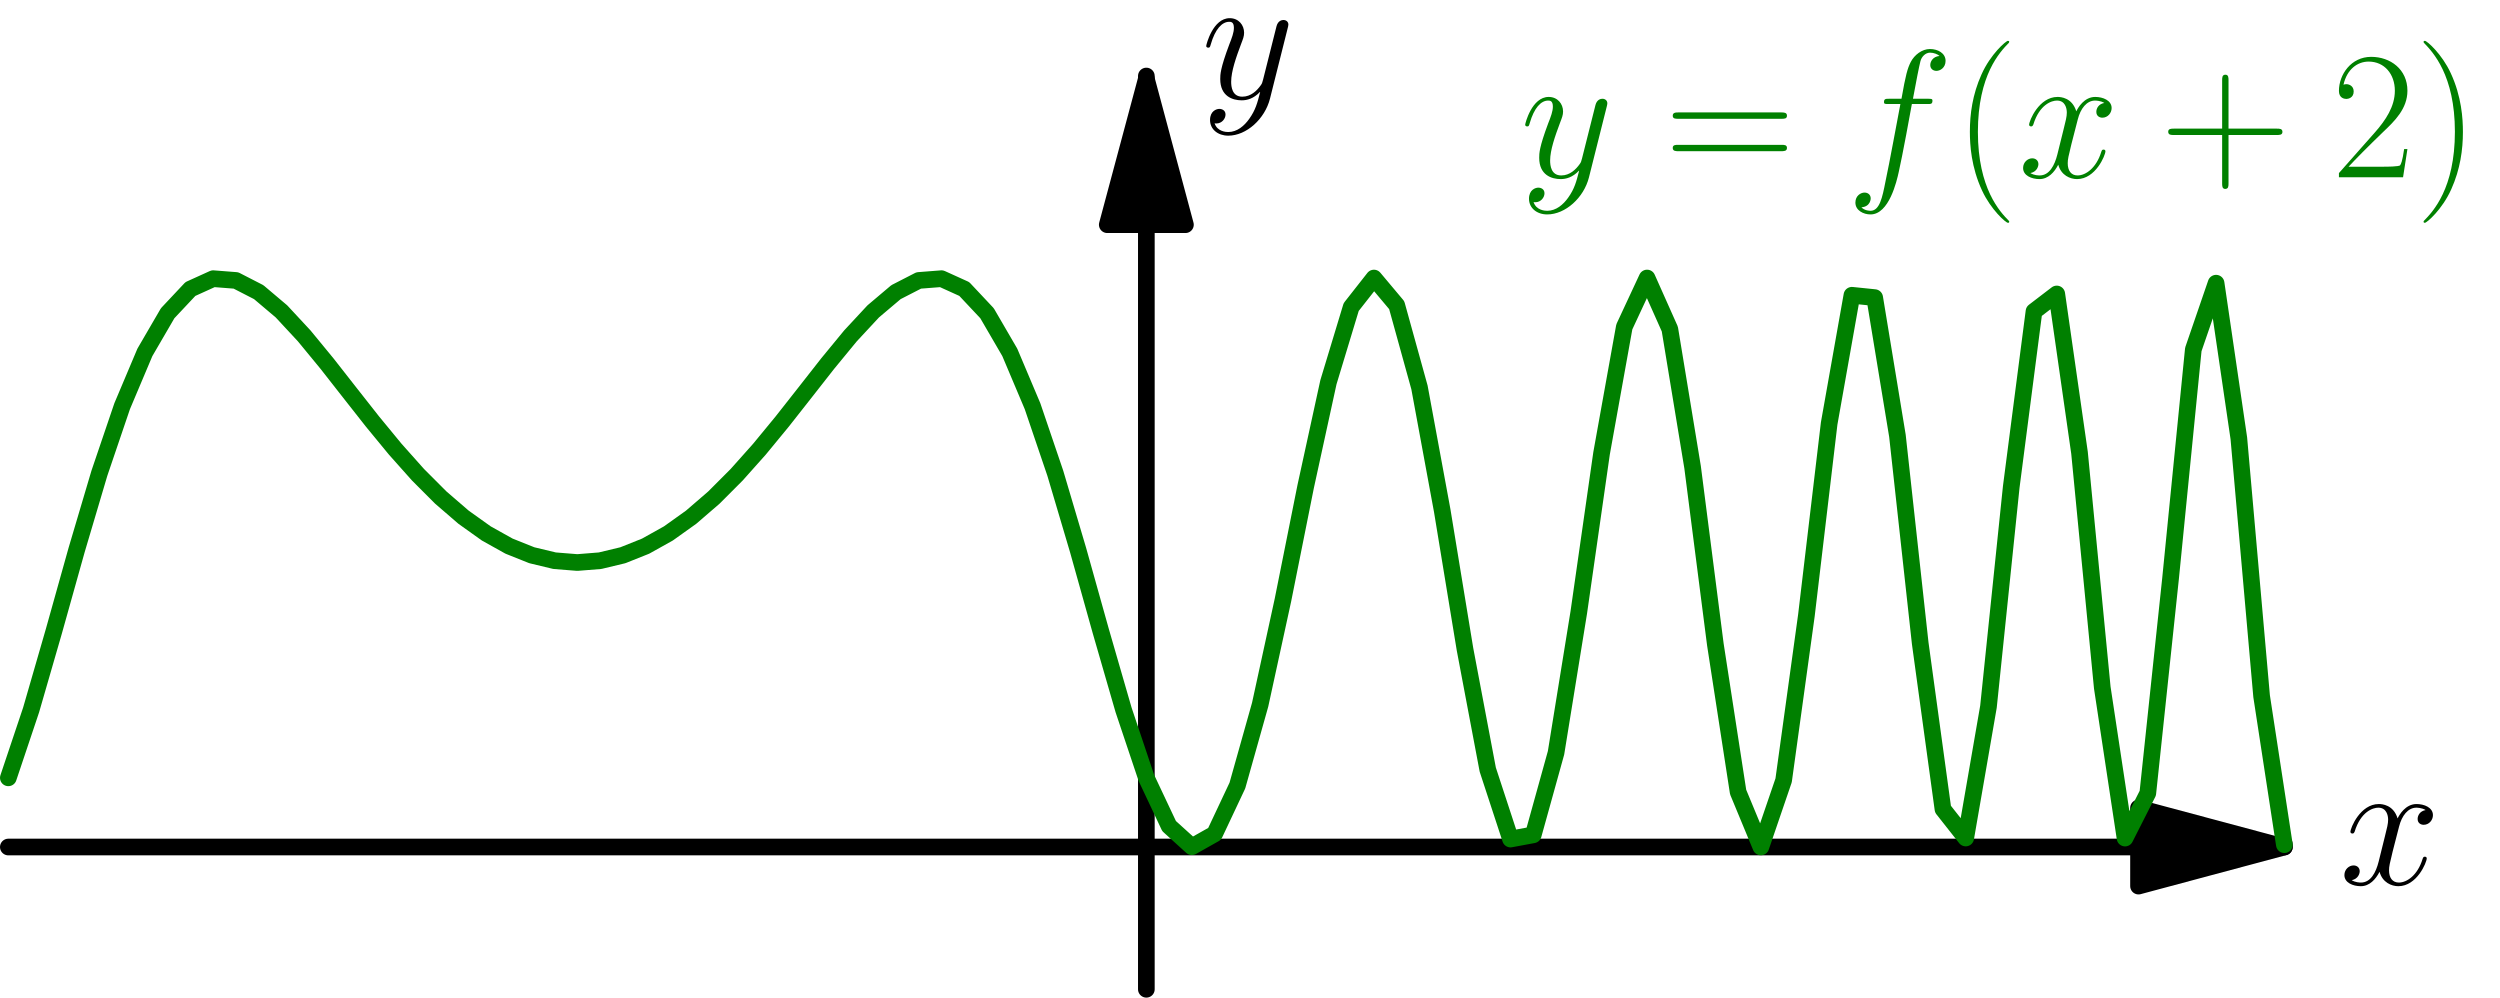
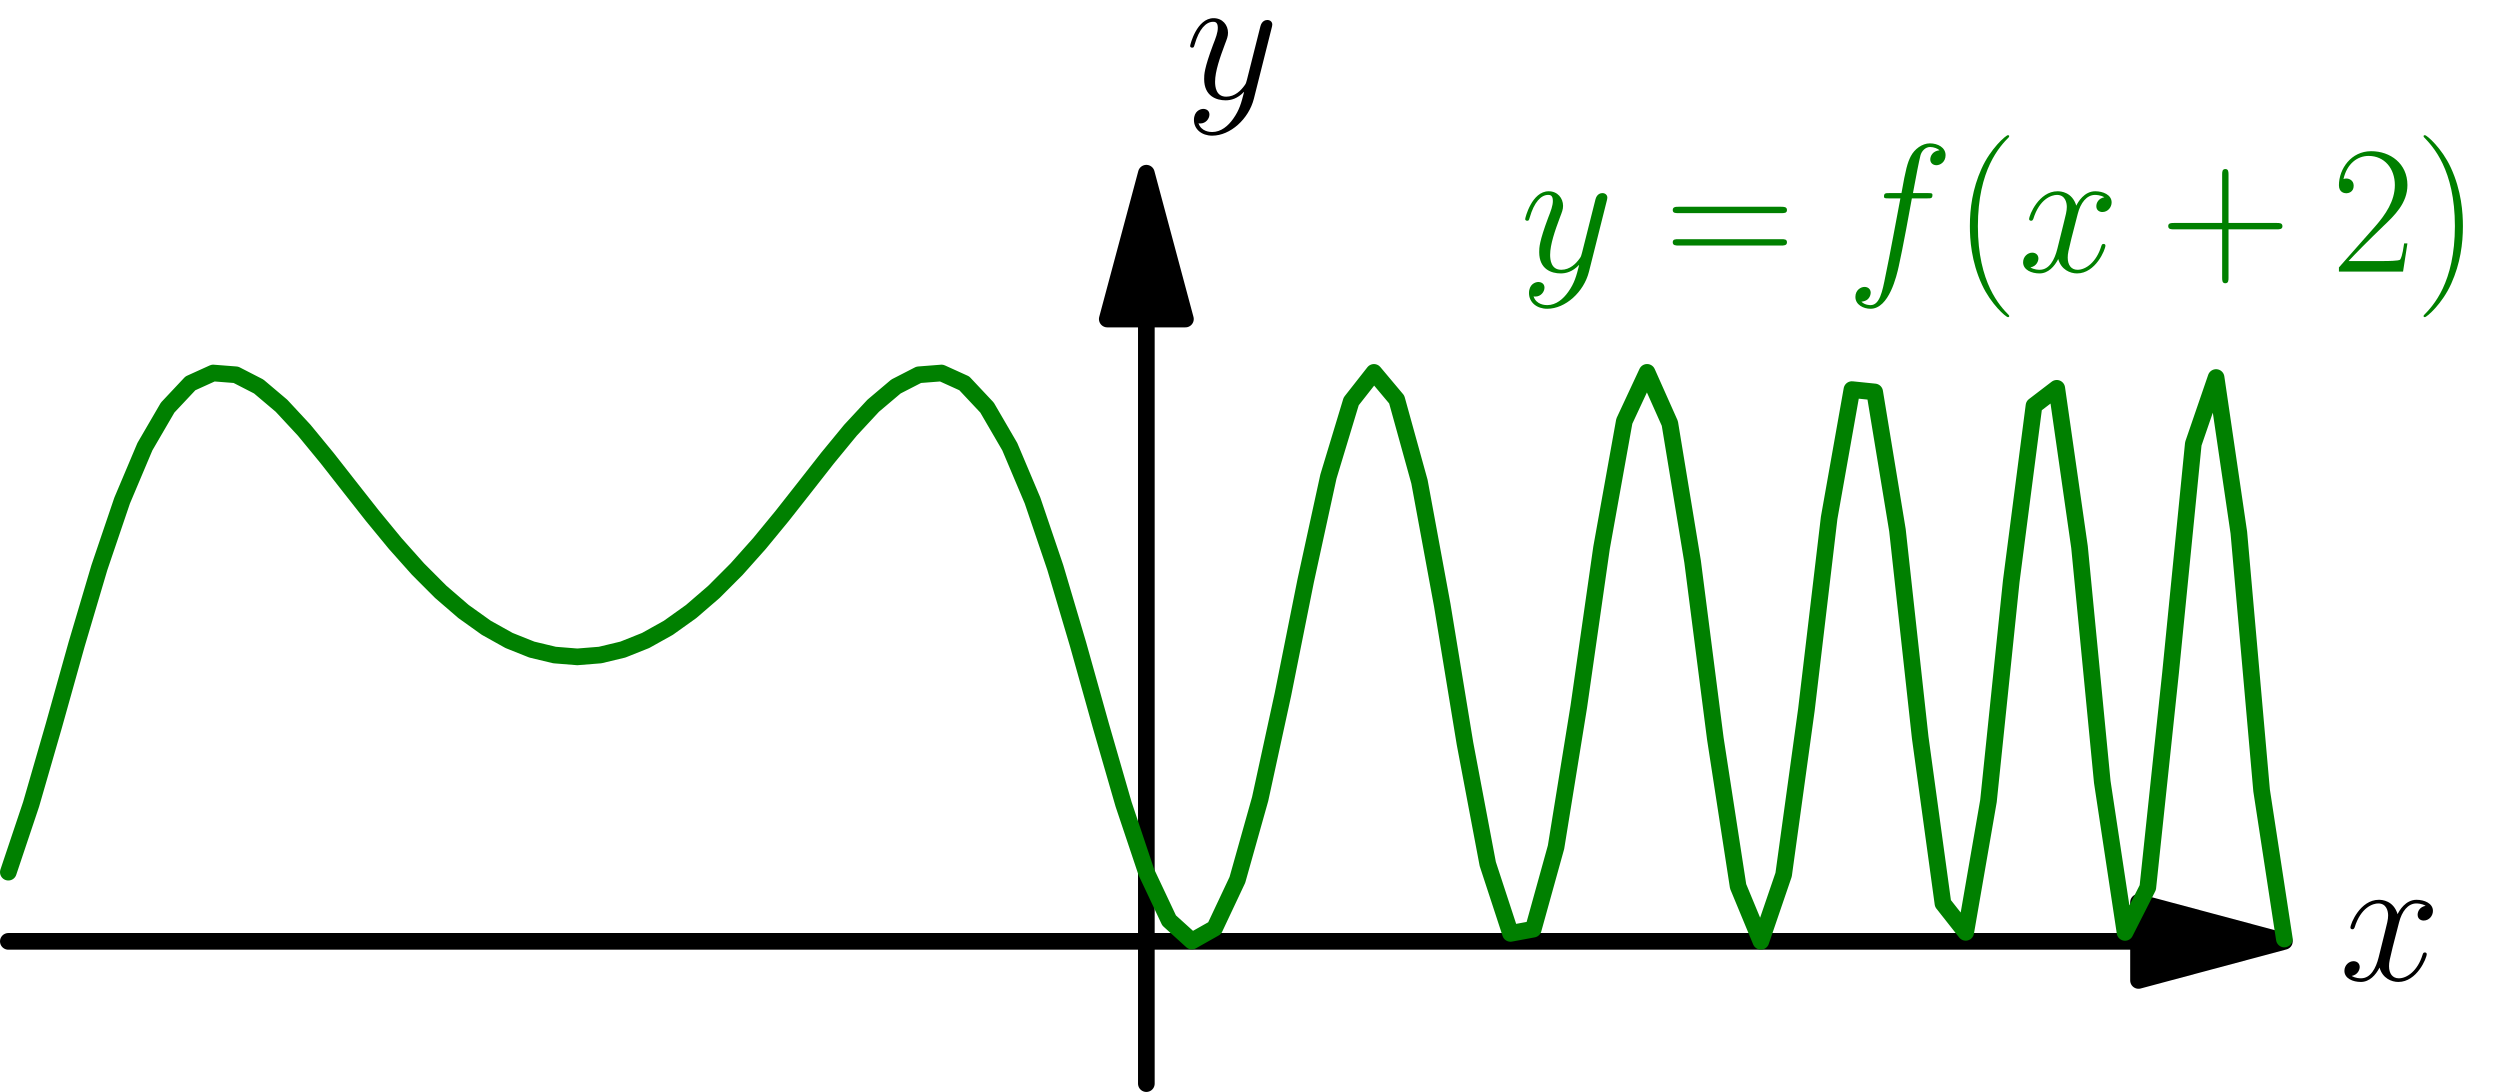
- <svg xmlns="http://www.w3.org/2000/svg" xmlns:xlink="http://www.w3.org/1999/xlink" height="135.737pt" version="1.1" viewBox="56.409 53.858 340.158 135.737" width="340.158pt">
+ <svg xmlns="http://www.w3.org/2000/svg" xmlns:xlink="http://www.w3.org/1999/xlink" height="148.573pt" version="1.1" viewBox="56.409 53.858 340.158 148.573" width="340.158pt">
  <defs>
    <path d="M11.097 -10.002C11.594 -10.002 11.793 -10.002 11.793 -10.475C11.793 -10.723 11.594 -10.723 11.146 -10.723H9.131C9.604 -13.286 9.952 -15.052 10.151 -15.849C10.3 -16.446 10.823 -17.018 11.47 -17.018C11.992 -17.018 12.515 -16.794 12.763 -16.57C11.793 -16.471 11.495 -15.749 11.495 -15.326C11.495 -14.829 11.868 -14.53 12.341 -14.53C12.838 -14.53 13.585 -14.953 13.585 -15.898C13.585 -16.943 12.54 -17.515 11.445 -17.515C10.375 -17.515 9.33 -16.719 8.832 -15.749C8.385 -14.878 8.136 -13.983 7.564 -10.723H5.897C5.424 -10.723 5.175 -10.723 5.175 -10.275C5.175 -10.002 5.324 -10.002 5.822 -10.002H7.414C6.966 -7.688 5.946 -2.065 5.374 0.597C4.951 2.762 4.578 4.578 3.334 4.578C3.259 4.578 2.538 4.578 2.09 4.105C3.359 4.006 3.359 2.911 3.359 2.886C3.359 2.388 2.986 2.09 2.513 2.09C2.015 2.09 1.269 2.513 1.269 3.458C1.269 4.528 2.364 5.076 3.334 5.076C5.872 5.076 6.917 0.522 7.19 -0.722C7.638 -2.637 8.857 -9.255 8.982 -10.002H11.097Z" id="g0-102" />
    <path d="M11.793 -10.151C10.997 -10.002 10.698 -9.405 10.698 -8.932C10.698 -8.335 11.171 -8.136 11.519 -8.136C12.266 -8.136 12.788 -8.783 12.788 -9.454C12.788 -10.499 11.594 -10.972 10.549 -10.972C9.031 -10.972 8.186 -9.479 7.962 -9.007C7.389 -10.873 5.847 -10.972 5.399 -10.972C2.861 -10.972 1.518 -7.713 1.518 -7.165C1.518 -7.066 1.617 -6.942 1.791 -6.942C1.99 -6.942 2.04 -7.091 2.09 -7.19C2.936 -9.952 4.603 -10.475 5.324 -10.475C6.444 -10.475 6.668 -9.43 6.668 -8.832C6.668 -8.285 6.519 -7.713 6.22 -6.519L5.374 -3.11C5.001 -1.617 4.279 -0.249 2.961 -0.249C2.836 -0.249 2.214 -0.249 1.692 -0.572C2.588 -0.746 2.787 -1.493 2.787 -1.791C2.787 -2.289 2.413 -2.588 1.941 -2.588C1.344 -2.588 0.697 -2.065 0.697 -1.269C0.697 -0.224 1.866 0.249 2.936 0.249C4.13 0.249 4.976 -0.697 5.498 -1.717C5.897 -0.249 7.141 0.249 8.061 0.249C10.599 0.249 11.942 -3.01 11.942 -3.558C11.942 -3.682 11.843 -3.782 11.694 -3.782C11.47 -3.782 11.445 -3.657 11.37 -3.458C10.698 -1.269 9.255 -0.249 8.136 -0.249C7.265 -0.249 6.792 -0.896 6.792 -1.916C6.792 -2.463 6.892 -2.861 7.29 -4.503L8.161 -7.887C8.534 -9.38 9.38 -10.475 10.524 -10.475C10.574 -10.475 11.271 -10.475 11.793 -10.151Z" id="g0-120" />
    <path d="M6.543 2.787C5.872 3.732 4.901 4.578 3.682 4.578C3.384 4.578 2.189 4.528 1.816 3.384C1.891 3.409 2.015 3.409 2.065 3.409C2.811 3.409 3.309 2.762 3.309 2.189S2.836 1.418 2.463 1.418C2.065 1.418 1.194 1.717 1.194 2.936C1.194 4.205 2.264 5.076 3.682 5.076C6.17 5.076 8.683 2.787 9.38 0.025L11.818 -9.678C11.843 -9.803 11.893 -9.952 11.893 -10.101C11.893 -10.475 11.594 -10.723 11.221 -10.723C10.997 -10.723 10.475 -10.624 10.275 -9.877L8.434 -2.563C8.31 -2.115 8.31 -2.065 8.111 -1.791C7.613 -1.095 6.792 -0.249 5.598 -0.249C4.205 -0.249 4.08 -1.617 4.08 -2.289C4.08 -3.707 4.752 -5.623 5.424 -7.414C5.698 -8.136 5.847 -8.484 5.847 -8.982C5.847 -10.027 5.1 -10.972 3.881 -10.972C1.592 -10.972 0.672 -7.364 0.672 -7.165C0.672 -7.066 0.771 -6.942 0.945 -6.942C1.169 -6.942 1.194 -7.041 1.294 -7.389C1.891 -9.479 2.836 -10.475 3.807 -10.475C4.031 -10.475 4.454 -10.475 4.454 -9.653C4.454 -9.007 4.18 -8.285 3.807 -7.34C2.588 -4.08 2.588 -3.259 2.588 -2.662C2.588 -0.299 4.279 0.249 5.523 0.249C6.245 0.249 7.141 0.025 8.011 -0.896L8.036 -0.871C7.663 0.597 7.414 1.567 6.543 2.787Z" id="g0-121" />
    <path d="M7.613 6.071C7.613 6.046 7.613 5.996 7.539 5.921C6.394 4.752 3.334 1.567 3.334 -6.195S6.344 -17.117 7.564 -18.361C7.564 -18.386 7.613 -18.436 7.613 -18.511S7.539 -18.635 7.439 -18.635C7.165 -18.635 5.051 -16.794 3.832 -14.057C2.588 -11.296 2.239 -8.608 2.239 -6.22C2.239 -4.429 2.413 -1.393 3.906 1.816C5.1 4.404 7.141 6.22 7.439 6.22C7.564 6.22 7.613 6.17 7.613 6.071Z" id="g1-40" />
    <path d="M6.543 -6.195C6.543 -7.986 6.369 -11.022 4.876 -14.231C3.682 -16.819 1.642 -18.635 1.344 -18.635C1.269 -18.635 1.169 -18.61 1.169 -18.486C1.169 -18.436 1.194 -18.411 1.219 -18.361C2.413 -17.117 5.449 -13.958 5.449 -6.22C5.449 1.543 2.438 4.702 1.219 5.946C1.194 5.996 1.169 6.021 1.169 6.071C1.169 6.195 1.269 6.22 1.344 6.22C1.617 6.22 3.732 4.379 4.951 1.642C6.195 -1.12 6.543 -3.807 6.543 -6.195Z" id="g1-41" />
    <path d="M9.38 -5.772H15.973C16.321 -5.772 16.744 -5.772 16.744 -6.195C16.744 -6.643 16.346 -6.643 15.973 -6.643H9.38V-13.236C9.38 -13.585 9.38 -14.007 8.957 -14.007C8.509 -14.007 8.509 -13.609 8.509 -13.236V-6.643H1.916C1.567 -6.643 1.144 -6.643 1.144 -6.22C1.144 -5.772 1.543 -5.772 1.916 -5.772H8.509V0.821C8.509 1.169 8.509 1.592 8.932 1.592C9.38 1.592 9.38 1.194 9.38 0.821V-5.772Z" id="g1-43" />
    <path d="M10.375 -3.856H9.927C9.678 -2.09 9.479 -1.791 9.38 -1.642C9.255 -1.443 7.464 -1.443 7.116 -1.443H2.339C3.234 -2.413 4.976 -4.18 7.091 -6.22C8.608 -7.663 10.375 -9.355 10.375 -11.818C10.375 -14.754 8.036 -16.446 5.424 -16.446C2.687 -16.446 1.02 -14.032 1.02 -11.793C1.02 -10.823 1.742 -10.698 2.04 -10.698C2.289 -10.698 3.035 -10.848 3.035 -11.719C3.035 -12.49 2.388 -12.714 2.04 -12.714C1.891 -12.714 1.742 -12.689 1.642 -12.639C2.115 -14.754 3.558 -15.799 5.076 -15.799C7.24 -15.799 8.658 -14.082 8.658 -11.818C8.658 -9.653 7.389 -7.787 5.971 -6.17L1.02 -0.572V0H9.778L10.375 -3.856Z" id="g1-50" />
    <path d="M15.998 -7.986C16.371 -7.986 16.744 -7.986 16.744 -8.409C16.744 -8.857 16.321 -8.857 15.898 -8.857H1.99C1.567 -8.857 1.144 -8.857 1.144 -8.409C1.144 -7.986 1.518 -7.986 1.891 -7.986H15.998ZM15.898 -3.558C16.321 -3.558 16.744 -3.558 16.744 -4.006C16.744 -4.429 16.371 -4.429 15.998 -4.429H1.891C1.518 -4.429 1.144 -4.429 1.144 -4.006C1.144 -3.558 1.567 -3.558 1.99 -3.558H15.898Z" id="g1-61" />
  </defs>
  <g id="page1" transform="matrix(0.996264 0 0 0.996264 0 0)">
-     <g transform="matrix(1 0 0 1 213.181 169.741)">
+     <g transform="matrix(1 0 0 1 213.181 182.625)">
      <path d="M 135.505 0L -155.422 -0" fill="none" stroke="#000000" stroke-linecap="round" stroke-linejoin="round" stroke-miterlimit="10.037" stroke-width="2.276" />
    </g>
-     <g transform="matrix(1 0 0 1 213.181 169.741)">
+     <g transform="matrix(1 0 0 1 213.181 182.625)">
      <path d="M 155.422 0L 135.505 -5.337L 135.505 5.337L 155.422 0Z" fill="#000000" />
    </g>
-     <g transform="matrix(1 0 0 1 213.181 169.741)">
+     <g transform="matrix(1 0 0 1 213.181 182.625)">
      <path d="M 155.422 0L 135.505 -5.337L 135.505 5.337L 155.422 0Z" fill="none" stroke="#000000" stroke-linecap="round" stroke-linejoin="round" stroke-miterlimit="10.037" stroke-width="2.276" />
    </g>
-     <g transform="matrix(1 0 0 1 213.181 169.741)">
-       <path d="M 155.422 0L 155.422 -0.389" fill="none" stroke="#000000" stroke-linecap="round" stroke-linejoin="round" stroke-miterlimit="10.037" stroke-width="2.276" />
-     </g>
-     <use x="376.107" xlink:href="#g0-120" y="174.842" />
-     <g transform="matrix(1 0 0 1 213.181 169.741)">
+     <use x="376.107" xlink:href="#g0-120" y="187.92" />
+     <g transform="matrix(1 0 0 1 213.181 182.625)">
      <path d="M 0 -84.993L 0 19.428" fill="none" stroke="#000000" stroke-linecap="round" stroke-linejoin="round" stroke-miterlimit="10.037" stroke-width="2.276" />
    </g>
-     <g transform="matrix(1 0 0 1 213.181 169.741)">
+     <g transform="matrix(1 0 0 1 213.181 182.625)">
      <path d="M 0 -104.91L -5.337 -84.993L 5.337 -84.993L 0 -104.91Z" fill="#000000" />
    </g>
-     <g transform="matrix(1 0 0 1 213.181 169.741)">
+     <g transform="matrix(1 0 0 1 213.181 182.625)">
      <path d="M 0 -104.91L -5.337 -84.993L 5.337 -84.993L 0 -104.91Z" fill="none" stroke="#000000" stroke-linecap="round" stroke-linejoin="round" stroke-miterlimit="10.037" stroke-width="2.276" />
    </g>
-     <g transform="matrix(1 0 0 1 213.181 169.741)">
-       <path d="M 0 -104.91L 0 -105.299" fill="none" stroke="#000000" stroke-linecap="round" stroke-linejoin="round" stroke-miterlimit="10.037" stroke-width="2.276" />
-     </g>
-     <use x="220.685" xlink:href="#g0-121" y="67.513" />
-     <g transform="matrix(1 0 0 1 213.181 169.741)">
+     <use x="218.488" xlink:href="#g0-121" y="67.513" />
+     <g transform="matrix(1 0 0 1 213.181 182.625)">
      <path d="M -155.422 -9.45L -152.314 -18.718L -149.205 -29.468L -146.097 -40.564L -142.988 -51.048L -139.88 -60.201L -136.772 -67.559L -133.663 -72.902L -130.555 -76.211L -127.446 -77.622L -124.338 -77.379L -121.229 -75.782L -118.121 -73.154L -115.012 -69.807L -111.904 -66.027L -108.796 -62.06L -105.687 -58.108L -102.579 -54.33L -99.47 -50.842L -96.362 -47.729L -93.253 -45.046L -90.145 -42.827L -87.036 -41.092L -83.928 -39.85L -80.82 -39.104L -77.711 -38.855L -74.603 -39.104L -71.494 -39.85L -68.386 -41.092L -65.277 -42.827L -62.169 -45.046L -59.06 -47.729L -55.952 -50.842L -52.843 -54.33L -49.735 -58.108L -46.627 -62.06L -43.518 -66.027L -40.41 -69.807L -37.301 -73.154L -34.193 -75.782L -31.084 -77.379L -27.976 -77.622L -24.867 -76.211L -21.759 -72.902L -18.651 -67.559L -15.542 -60.201L -12.434 -51.048L -9.325 -40.564L -6.217 -29.468L -3.108 -18.718L 0 -9.45L 3.108 -2.859L 6.217 -0.043L 9.325 -1.796L 12.434 -8.4L 15.542 -19.442L 18.651 -33.711L 21.759 -49.235L 24.867 -63.481L 27.976 -73.748L 31.084 -77.707L 34.193 -74.003L 37.301 -62.776L 40.41 -45.933L 43.518 -27.016L 46.627 -10.573L 49.735 -1.088L 52.843 -1.667L 55.952 -12.864L 59.06 -32.053L 62.169 -53.758L 65.277 -71.039L 68.386 -77.711L 71.494 -70.738L 74.603 -51.871L 77.711 -27.669L 80.82 -7.513L 83.928 -0.014L 87.036 -9.108L 90.145 -31.626L 93.253 -57.839L 96.362 -75.356L 99.47 -75.036L 102.579 -56.159L 105.687 -27.847L 108.796 -5.174L 111.904 -1.232L 115.012 -19.174L 118.121 -49.177L 121.229 -73.155L 124.338 -75.532L 127.446 -53.841L 130.555 -21.771L 133.663 -1.223L 136.772 -7.351L 139.88 -36.684L 142.988 -67.956L 146.097 -77.005L 149.205 -55.824L 152.314 -20.608L 155.422 -0.319" fill="none" stroke="#008000" stroke-linecap="round" stroke-linejoin="round" stroke-miterlimit="10.037" stroke-width="2.276" />
    </g>
    <g fill="#008000">
-       <use x="264.247" xlink:href="#g0-121" y="78.27" />
-       <use x="283.929" xlink:href="#g1-61" y="78.27" />
-       <use x="308.749" xlink:href="#g0-102" y="78.27" />
-       <use x="323.414" xlink:href="#g1-40" y="78.27" />
-       <use x="332.225" xlink:href="#g0-120" y="78.27" />
-       <use x="351.597" xlink:href="#g1-43" y="78.27" />
-       <use x="375.036" xlink:href="#g1-50" y="78.27" />
-       <use x="386.446" xlink:href="#g1-41" y="78.27" />
+       <use x="264.247" xlink:href="#g0-121" y="91.154" />
+       <use x="283.929" xlink:href="#g1-61" y="91.154" />
+       <use x="308.749" xlink:href="#g0-102" y="91.154" />
+       <use x="323.414" xlink:href="#g1-40" y="91.154" />
+       <use x="332.225" xlink:href="#g0-120" y="91.154" />
+       <use x="351.597" xlink:href="#g1-43" y="91.154" />
+       <use x="375.036" xlink:href="#g1-50" y="91.154" />
+       <use x="386.446" xlink:href="#g1-41" y="91.154" />
    </g>
  </g>
</svg>
